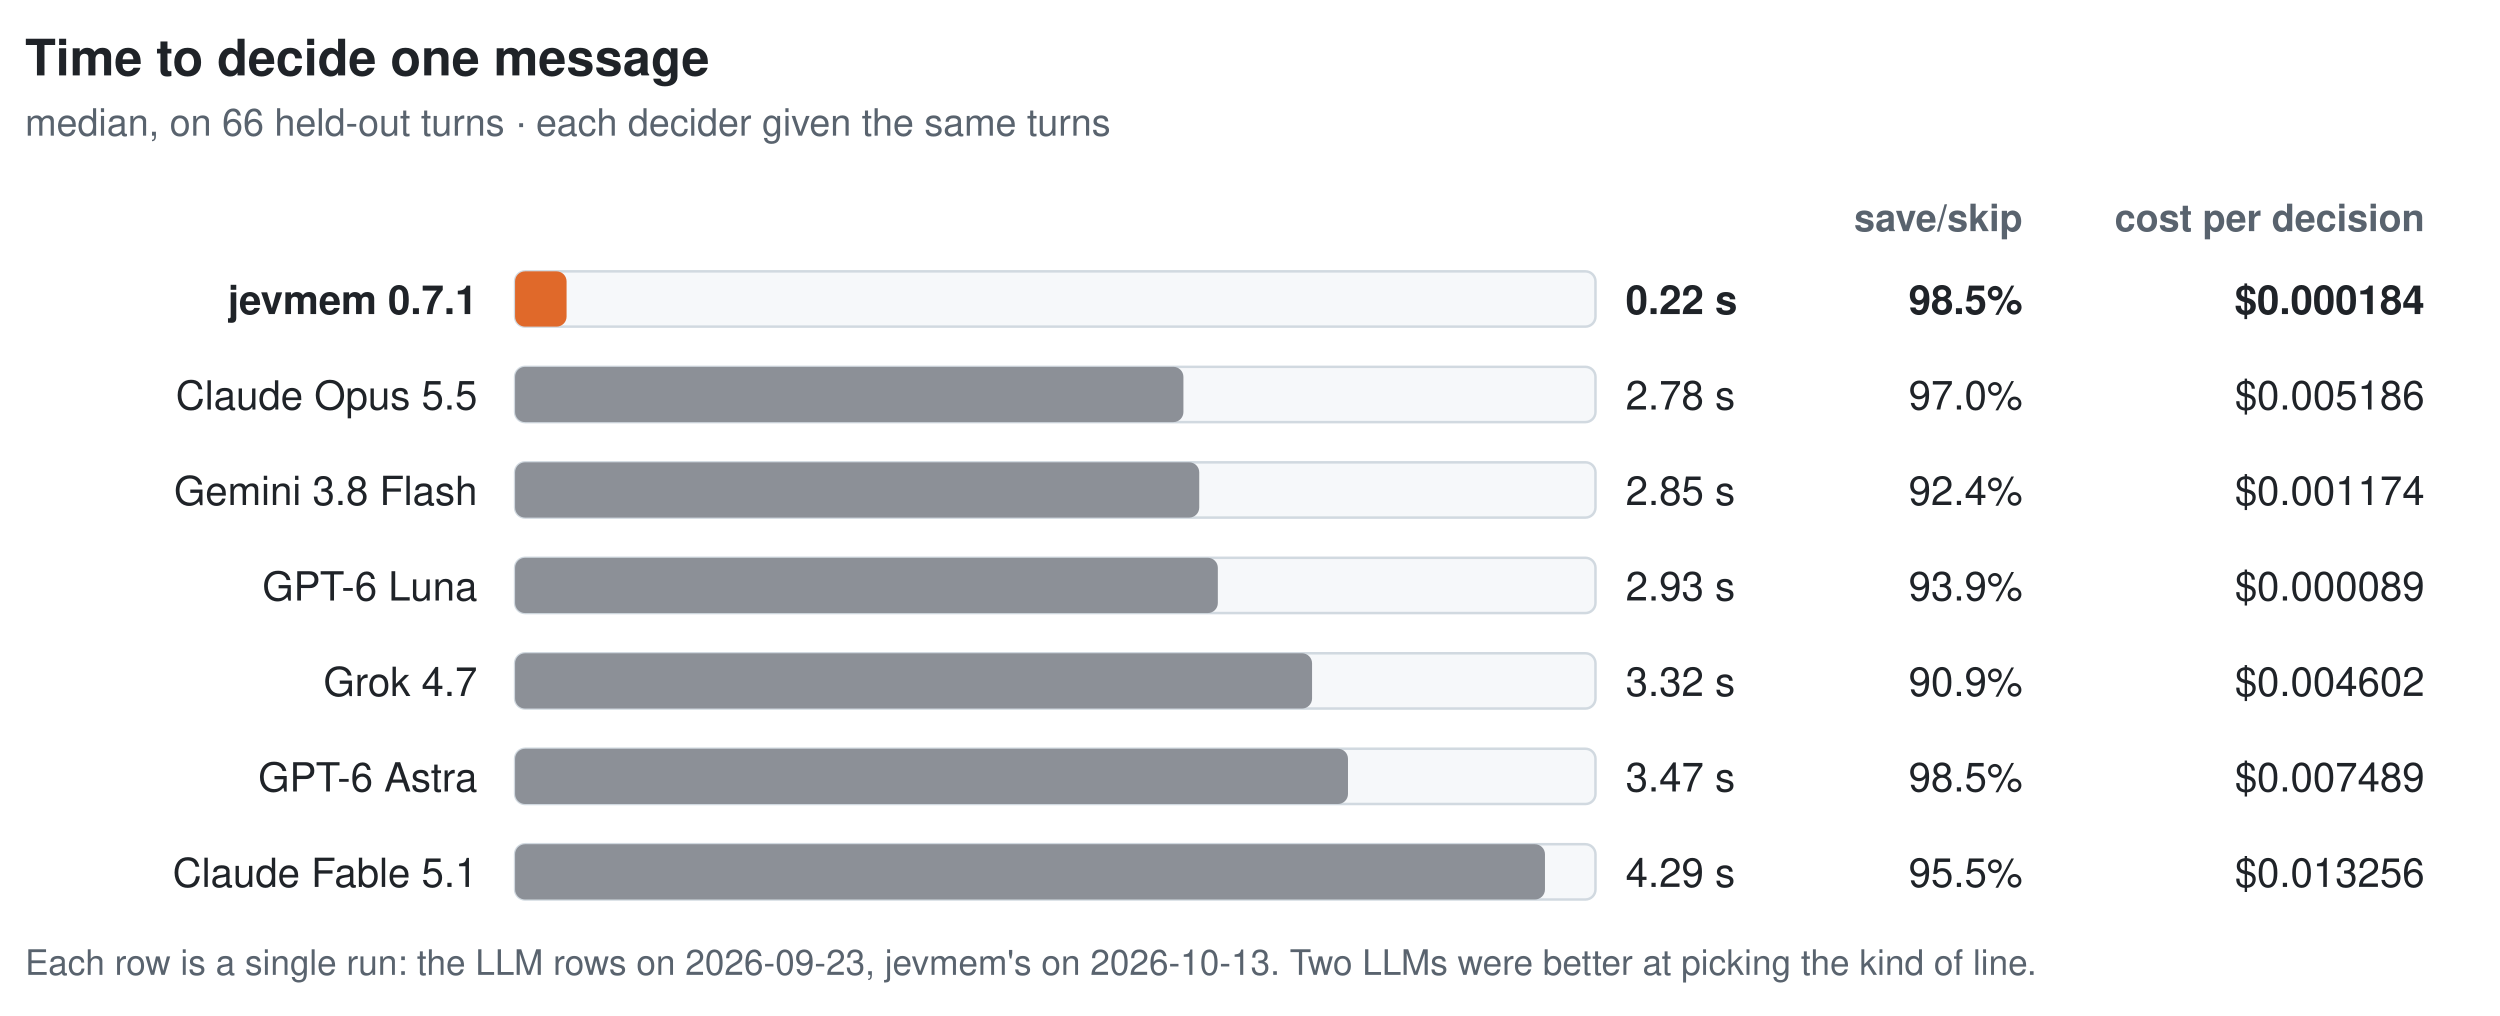
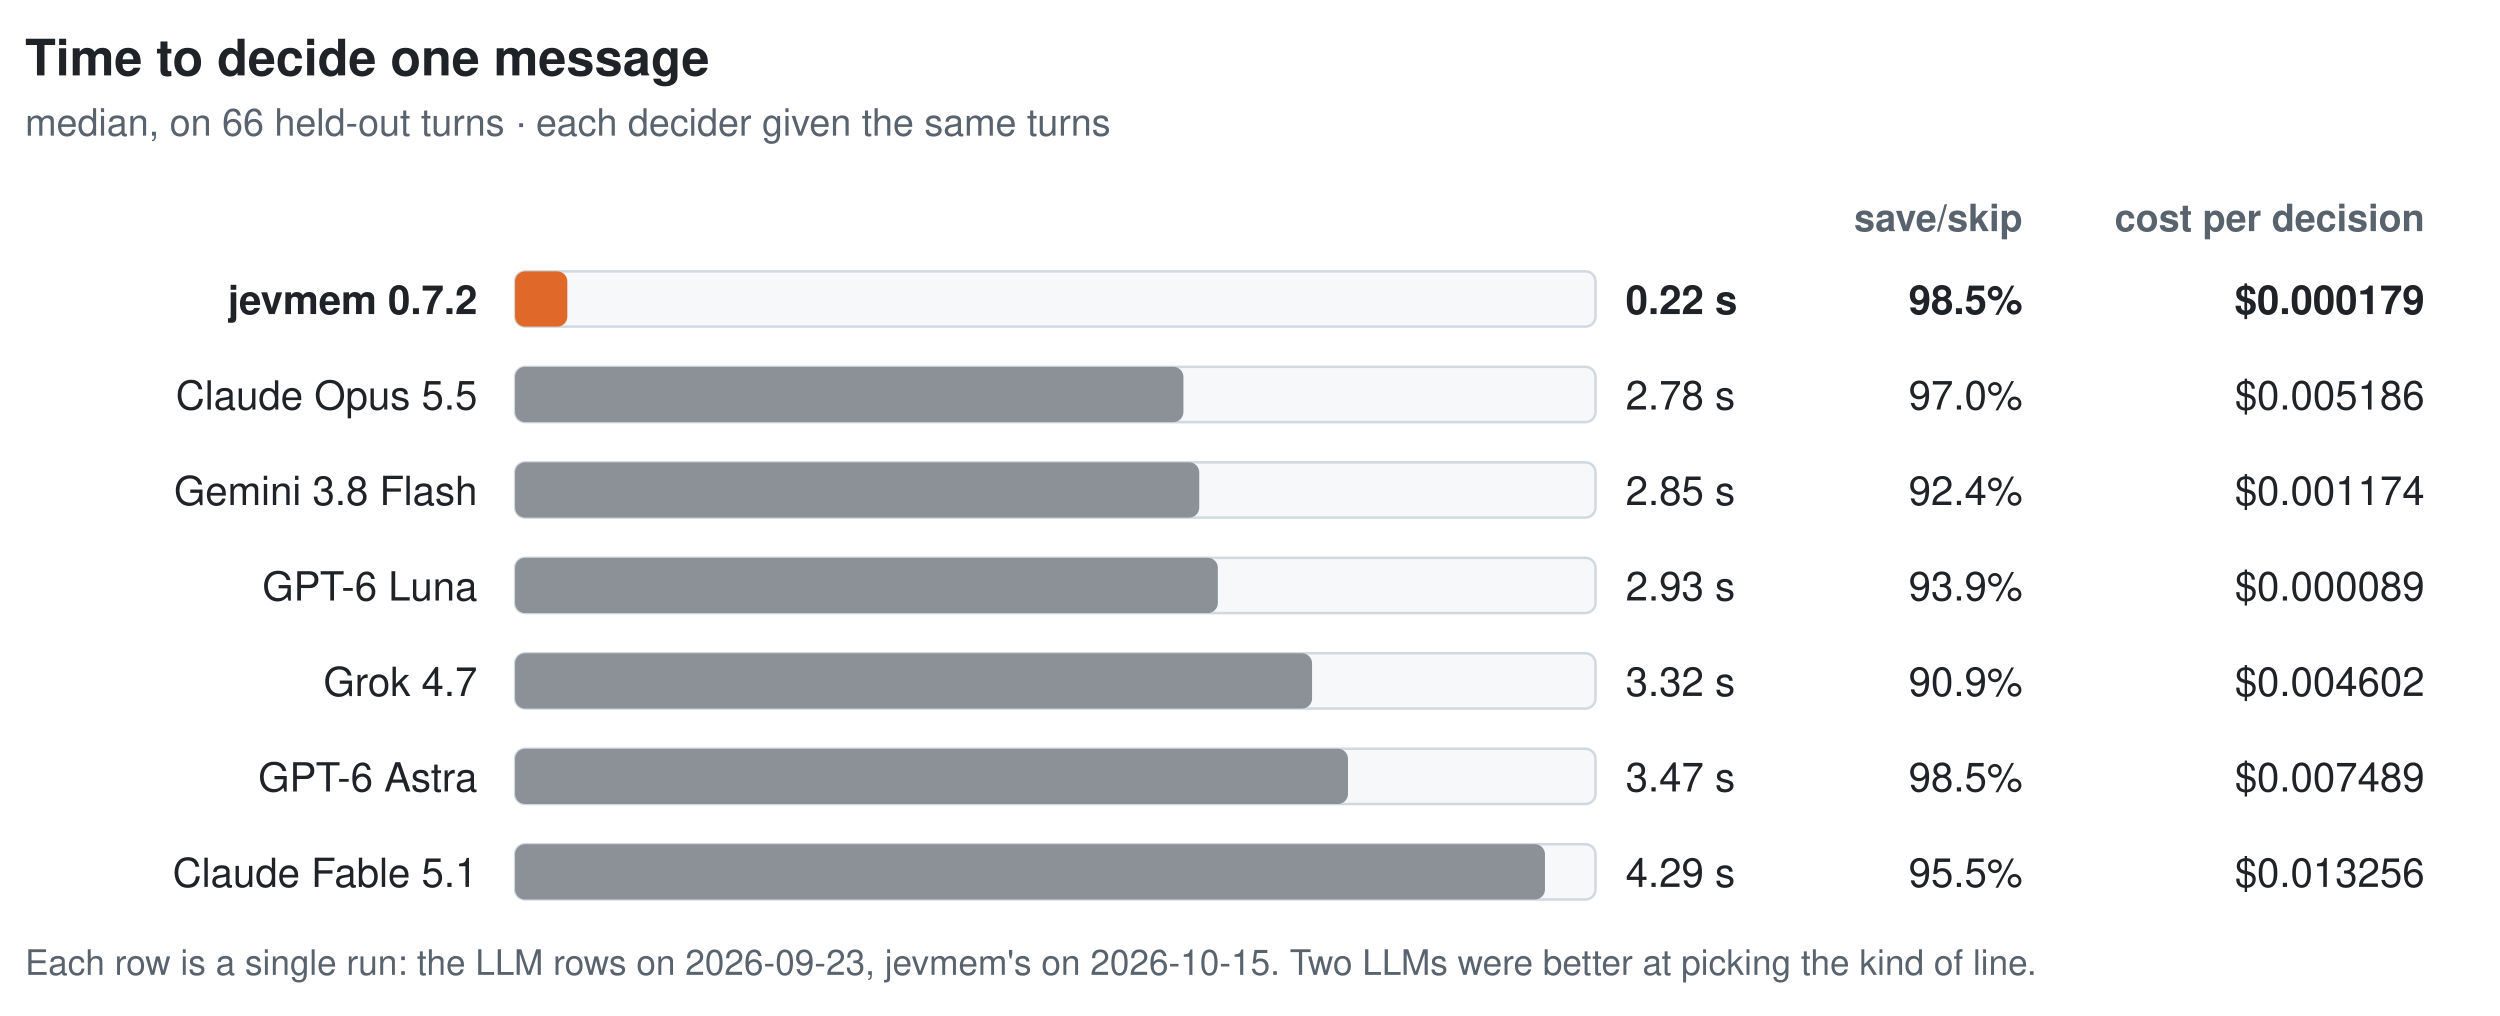
<svg xmlns="http://www.w3.org/2000/svg" viewBox="0 0 995 404" width="995" height="404" role="img" aria-label="Median time to decide one message on 66 held-out turns: jevmem 0.22 s, six current LLMs 2.78 to 4.29 s; save/skip accuracy and cost per decision alongside.">
  <text x="10" y="30" font-family="-apple-system, BlinkMacSystemFont, 'Segoe UI', Helvetica, Arial, sans-serif" font-size="20" font-weight="700" fill="#1f2328" text-anchor="start">Time to decide one message</text>
  <text x="10" y="54" font-family="-apple-system, BlinkMacSystemFont, 'Segoe UI', Helvetica, Arial, sans-serif" font-size="15" font-weight="400" fill="#59636e" text-anchor="start">median, on 66 held-out turns · each decider given the same turns</text>
  <text x="805" y="92" font-family="-apple-system, BlinkMacSystemFont, 'Segoe UI', Helvetica, Arial, sans-serif" font-size="15" font-weight="600" fill="#59636e" text-anchor="end">save/skip</text>
  <text x="965" y="92" font-family="-apple-system, BlinkMacSystemFont, 'Segoe UI', Helvetica, Arial, sans-serif" font-size="15" font-weight="600" fill="#59636e" text-anchor="end">cost per decision</text>
-   <text x="190" y="125" font-family="-apple-system, BlinkMacSystemFont, 'Segoe UI', Helvetica, Arial, sans-serif" font-size="16" font-weight="600" fill="#1f2328" text-anchor="end">jevmem 0.7.1</text>
+   <text x="190" y="125" font-family="-apple-system, BlinkMacSystemFont, 'Segoe UI', Helvetica, Arial, sans-serif" font-size="16" font-weight="600" fill="#1f2328" text-anchor="end">jevmem 0.7.2</text>
  <rect x="205" y="108" width="430" height="22" rx="4" fill="#f6f8fa" stroke="#d1d9e0" stroke-width="1" />
-   <rect x="205" y="108" width="20.5" height="22" rx="4" fill="#E0692A" />
+   <rect x="205" y="108" width="20.8" height="22" rx="4" fill="#E0692A" />
  <text x="647" y="125" font-family="-apple-system, BlinkMacSystemFont, 'Segoe UI', Helvetica, Arial, sans-serif" font-size="16" font-weight="700" fill="#1f2328" text-anchor="start">0.22 s</text>
  <text x="805" y="125" font-family="-apple-system, BlinkMacSystemFont, 'Segoe UI', Helvetica, Arial, sans-serif" font-size="16" font-weight="700" fill="#1f2328" text-anchor="end">98.5%</text>
-   <text x="965" y="125" font-family="-apple-system, BlinkMacSystemFont, 'Segoe UI', Helvetica, Arial, sans-serif" font-size="16" font-weight="700" fill="#1f2328" text-anchor="end">$0.000184</text>
+   <text x="965" y="125" font-family="-apple-system, BlinkMacSystemFont, 'Segoe UI', Helvetica, Arial, sans-serif" font-size="16" font-weight="700" fill="#1f2328" text-anchor="end">$0.000179</text>
  <text x="190" y="163" font-family="-apple-system, BlinkMacSystemFont, 'Segoe UI', Helvetica, Arial, sans-serif" font-size="16" font-weight="400" fill="#1f2328" text-anchor="end">Claude Opus 5.5</text>
  <rect x="205" y="146" width="430" height="22" rx="4" fill="#f6f8fa" stroke="#d1d9e0" stroke-width="1" />
  <rect x="205" y="146" width="266.0" height="22" rx="4" fill="#8c9097" />
  <text x="647" y="163" font-family="-apple-system, BlinkMacSystemFont, 'Segoe UI', Helvetica, Arial, sans-serif" font-size="16" font-weight="400" fill="#1f2328" text-anchor="start">2.78 s</text>
  <text x="805" y="163" font-family="-apple-system, BlinkMacSystemFont, 'Segoe UI', Helvetica, Arial, sans-serif" font-size="16" font-weight="400" fill="#1f2328" text-anchor="end">97.0%</text>
  <text x="965" y="163" font-family="-apple-system, BlinkMacSystemFont, 'Segoe UI', Helvetica, Arial, sans-serif" font-size="16" font-weight="400" fill="#1f2328" text-anchor="end">$0.005186</text>
  <text x="190" y="201" font-family="-apple-system, BlinkMacSystemFont, 'Segoe UI', Helvetica, Arial, sans-serif" font-size="16" font-weight="400" fill="#1f2328" text-anchor="end">Gemini 3.8 Flash</text>
  <rect x="205" y="184" width="430" height="22" rx="4" fill="#f6f8fa" stroke="#d1d9e0" stroke-width="1" />
  <rect x="205" y="184" width="272.3" height="22" rx="4" fill="#8c9097" />
  <text x="647" y="201" font-family="-apple-system, BlinkMacSystemFont, 'Segoe UI', Helvetica, Arial, sans-serif" font-size="16" font-weight="400" fill="#1f2328" text-anchor="start">2.85 s</text>
  <text x="805" y="201" font-family="-apple-system, BlinkMacSystemFont, 'Segoe UI', Helvetica, Arial, sans-serif" font-size="16" font-weight="400" fill="#1f2328" text-anchor="end">92.4%</text>
  <text x="965" y="201" font-family="-apple-system, BlinkMacSystemFont, 'Segoe UI', Helvetica, Arial, sans-serif" font-size="16" font-weight="400" fill="#1f2328" text-anchor="end">$0.001174</text>
  <text x="190" y="239" font-family="-apple-system, BlinkMacSystemFont, 'Segoe UI', Helvetica, Arial, sans-serif" font-size="16" font-weight="400" fill="#1f2328" text-anchor="end">GPT-6 Luna</text>
  <rect x="205" y="222" width="430" height="22" rx="4" fill="#f6f8fa" stroke="#d1d9e0" stroke-width="1" />
  <rect x="205" y="222" width="279.7" height="22" rx="4" fill="#8c9097" />
  <text x="647" y="239" font-family="-apple-system, BlinkMacSystemFont, 'Segoe UI', Helvetica, Arial, sans-serif" font-size="16" font-weight="400" fill="#1f2328" text-anchor="start">2.93 s</text>
  <text x="805" y="239" font-family="-apple-system, BlinkMacSystemFont, 'Segoe UI', Helvetica, Arial, sans-serif" font-size="16" font-weight="400" fill="#1f2328" text-anchor="end">93.9%</text>
  <text x="965" y="239" font-family="-apple-system, BlinkMacSystemFont, 'Segoe UI', Helvetica, Arial, sans-serif" font-size="16" font-weight="400" fill="#1f2328" text-anchor="end">$0.000089</text>
  <text x="190" y="277" font-family="-apple-system, BlinkMacSystemFont, 'Segoe UI', Helvetica, Arial, sans-serif" font-size="16" font-weight="400" fill="#1f2328" text-anchor="end">Grok 4.7</text>
  <rect x="205" y="260" width="430" height="22" rx="4" fill="#f6f8fa" stroke="#d1d9e0" stroke-width="1" />
  <rect x="205" y="260" width="317.2" height="22" rx="4" fill="#8c9097" />
  <text x="647" y="277" font-family="-apple-system, BlinkMacSystemFont, 'Segoe UI', Helvetica, Arial, sans-serif" font-size="16" font-weight="400" fill="#1f2328" text-anchor="start">3.32 s</text>
  <text x="805" y="277" font-family="-apple-system, BlinkMacSystemFont, 'Segoe UI', Helvetica, Arial, sans-serif" font-size="16" font-weight="400" fill="#1f2328" text-anchor="end">90.9%</text>
  <text x="965" y="277" font-family="-apple-system, BlinkMacSystemFont, 'Segoe UI', Helvetica, Arial, sans-serif" font-size="16" font-weight="400" fill="#1f2328" text-anchor="end">$0.004602</text>
  <text x="190" y="315" font-family="-apple-system, BlinkMacSystemFont, 'Segoe UI', Helvetica, Arial, sans-serif" font-size="16" font-weight="400" fill="#1f2328" text-anchor="end">GPT-6 Astra</text>
  <rect x="205" y="298" width="430" height="22" rx="4" fill="#f6f8fa" stroke="#d1d9e0" stroke-width="1" />
  <rect x="205" y="298" width="331.5" height="22" rx="4" fill="#8c9097" />
  <text x="647" y="315" font-family="-apple-system, BlinkMacSystemFont, 'Segoe UI', Helvetica, Arial, sans-serif" font-size="16" font-weight="400" fill="#1f2328" text-anchor="start">3.47 s</text>
  <text x="805" y="315" font-family="-apple-system, BlinkMacSystemFont, 'Segoe UI', Helvetica, Arial, sans-serif" font-size="16" font-weight="400" fill="#1f2328" text-anchor="end">98.5%</text>
  <text x="965" y="315" font-family="-apple-system, BlinkMacSystemFont, 'Segoe UI', Helvetica, Arial, sans-serif" font-size="16" font-weight="400" fill="#1f2328" text-anchor="end">$0.007489</text>
  <text x="190" y="353" font-family="-apple-system, BlinkMacSystemFont, 'Segoe UI', Helvetica, Arial, sans-serif" font-size="16" font-weight="400" fill="#1f2328" text-anchor="end">Claude Fable 5.1</text>
  <rect x="205" y="336" width="430" height="22" rx="4" fill="#f6f8fa" stroke="#d1d9e0" stroke-width="1" />
  <rect x="205" y="336" width="409.9" height="22" rx="4" fill="#8c9097" />
  <text x="647" y="353" font-family="-apple-system, BlinkMacSystemFont, 'Segoe UI', Helvetica, Arial, sans-serif" font-size="16" font-weight="400" fill="#1f2328" text-anchor="start">4.29 s</text>
  <text x="805" y="353" font-family="-apple-system, BlinkMacSystemFont, 'Segoe UI', Helvetica, Arial, sans-serif" font-size="16" font-weight="400" fill="#1f2328" text-anchor="end">95.5%</text>
  <text x="965" y="353" font-family="-apple-system, BlinkMacSystemFont, 'Segoe UI', Helvetica, Arial, sans-serif" font-size="16" font-weight="400" fill="#1f2328" text-anchor="end">$0.013256</text>
-   <text x="10" y="388" font-family="-apple-system, BlinkMacSystemFont, 'Segoe UI', Helvetica, Arial, sans-serif" font-size="14" font-weight="400" fill="#59636e" text-anchor="start">Each row is a single run: the LLM rows on 2026-09-23, jevmem's on 2026-10-13. Two LLMs were better at picking the kind of line.</text>
+   <text x="10" y="388" font-family="-apple-system, BlinkMacSystemFont, 'Segoe UI', Helvetica, Arial, sans-serif" font-size="14" font-weight="400" fill="#59636e" text-anchor="start">Each row is a single run: the LLM rows on 2026-09-23, jevmem's on 2026-10-15. Two LLMs were better at picking the kind of line.</text>
</svg>
